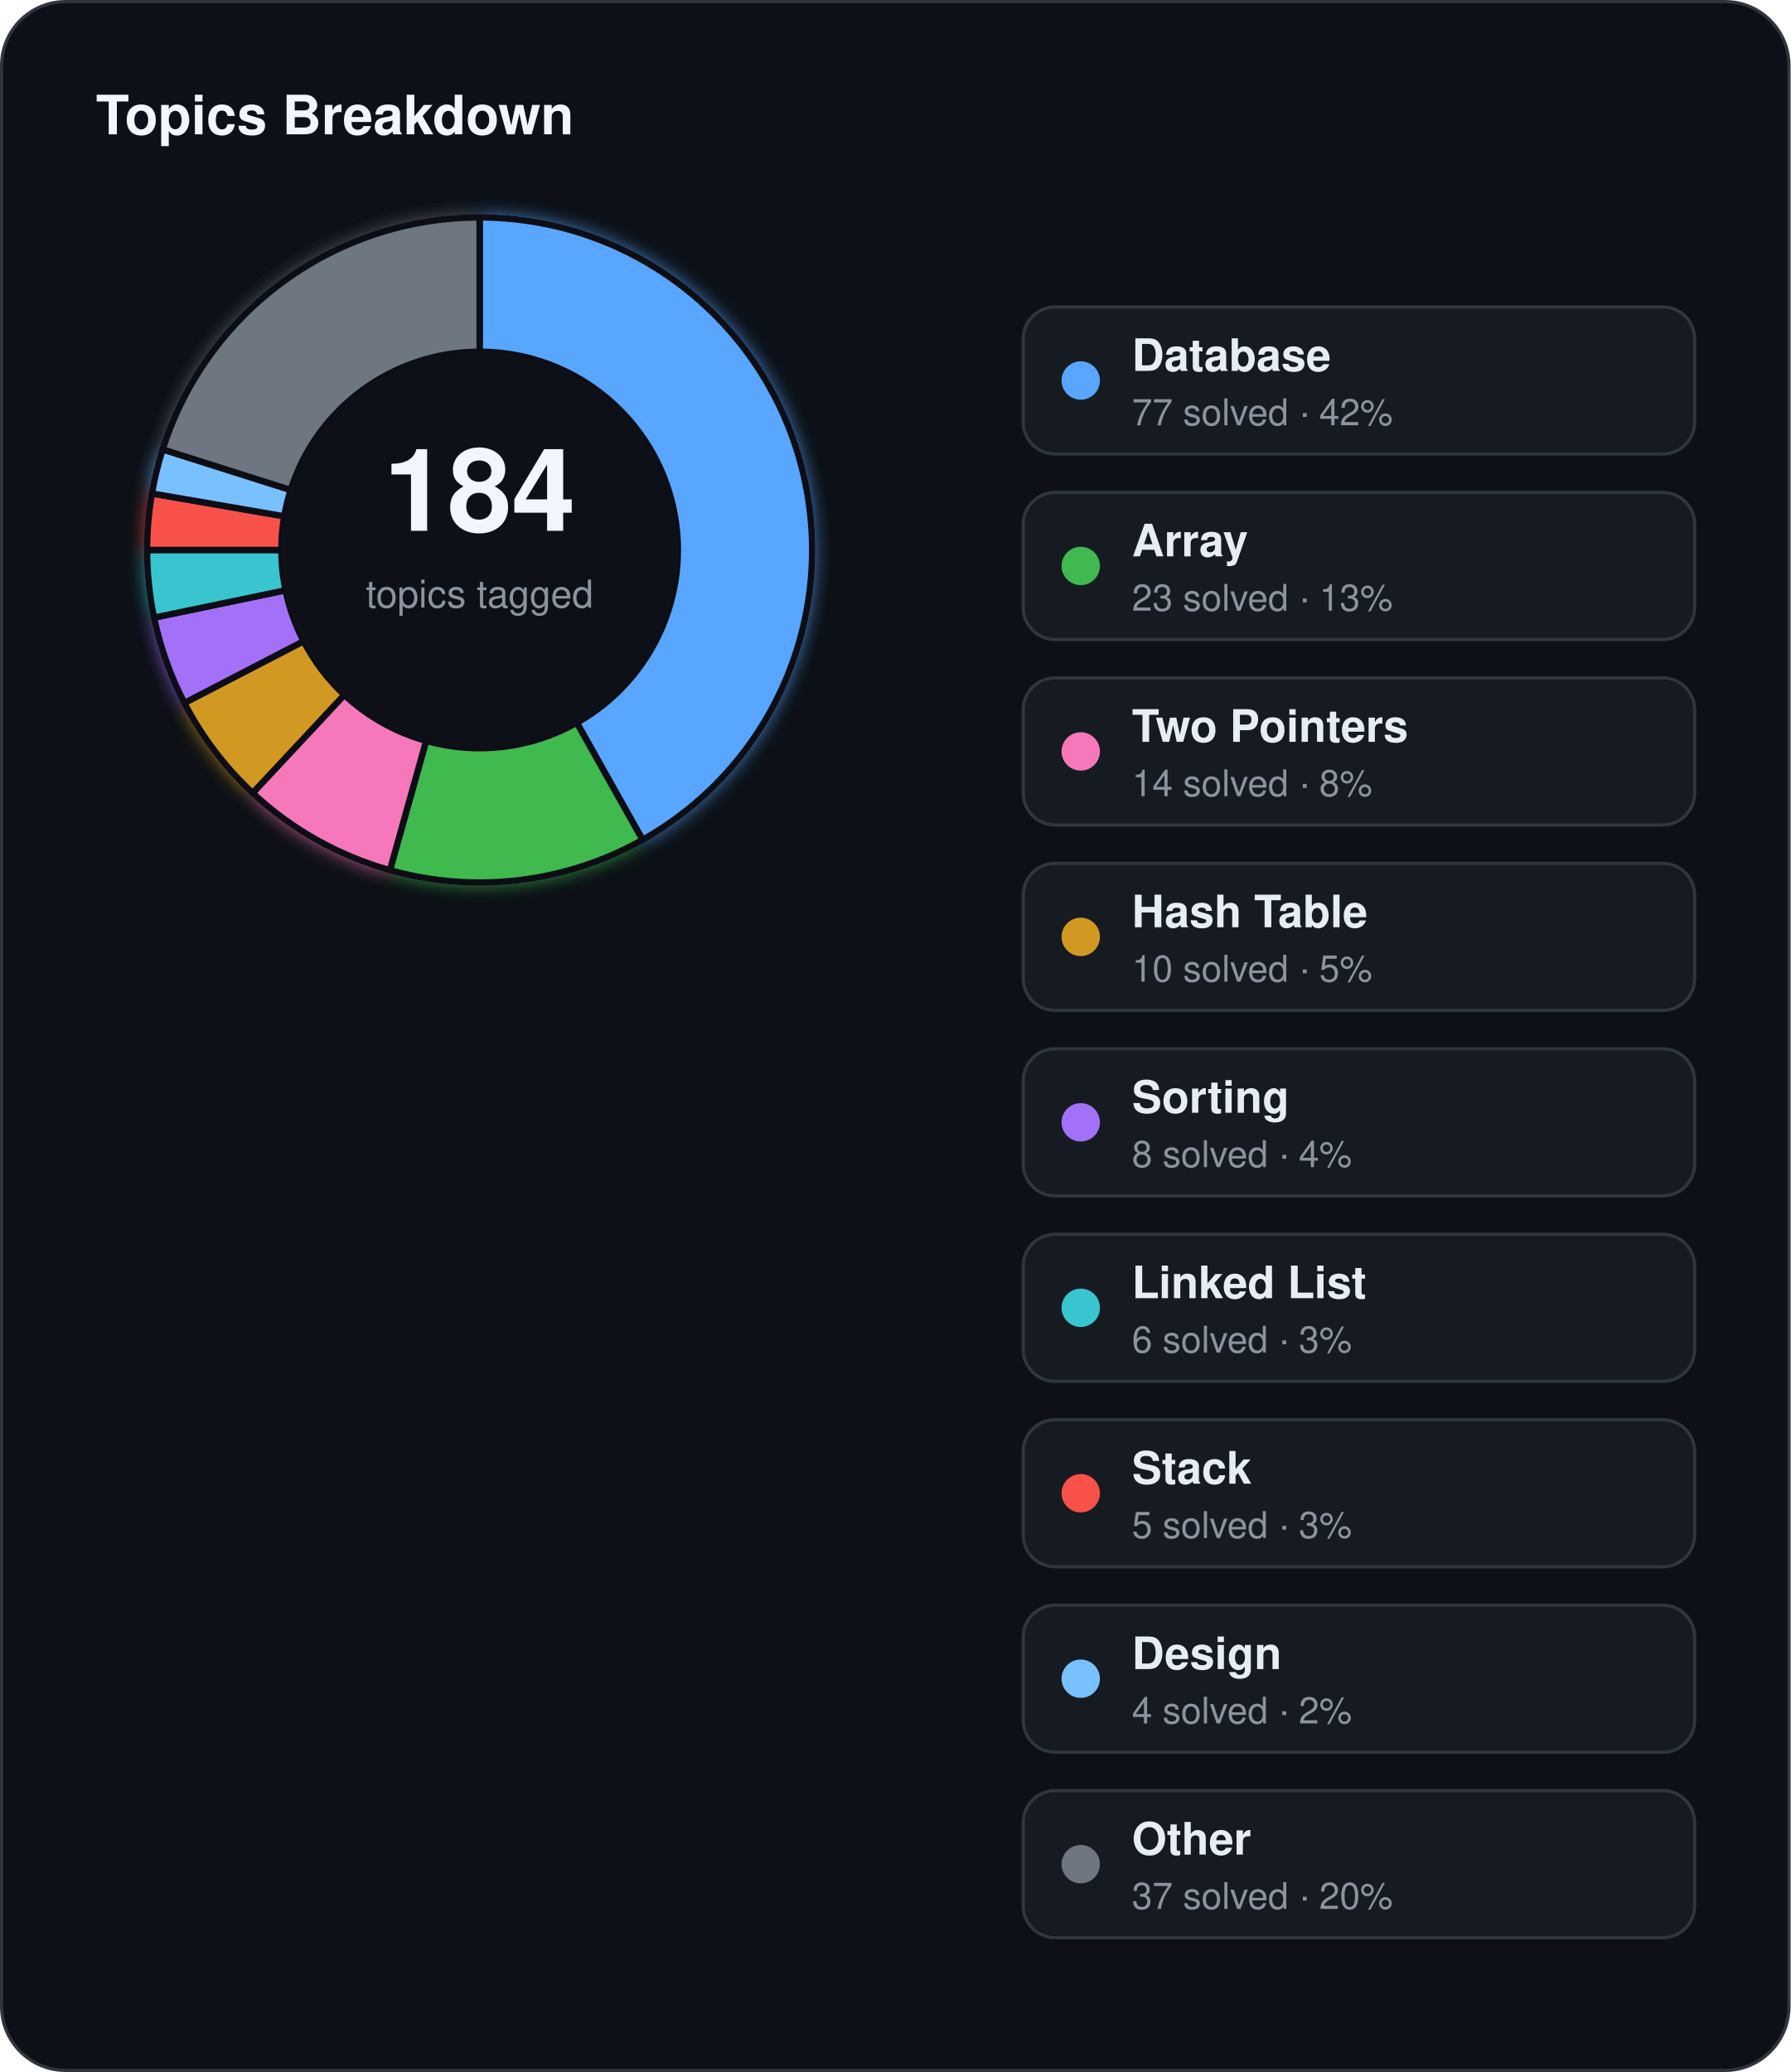
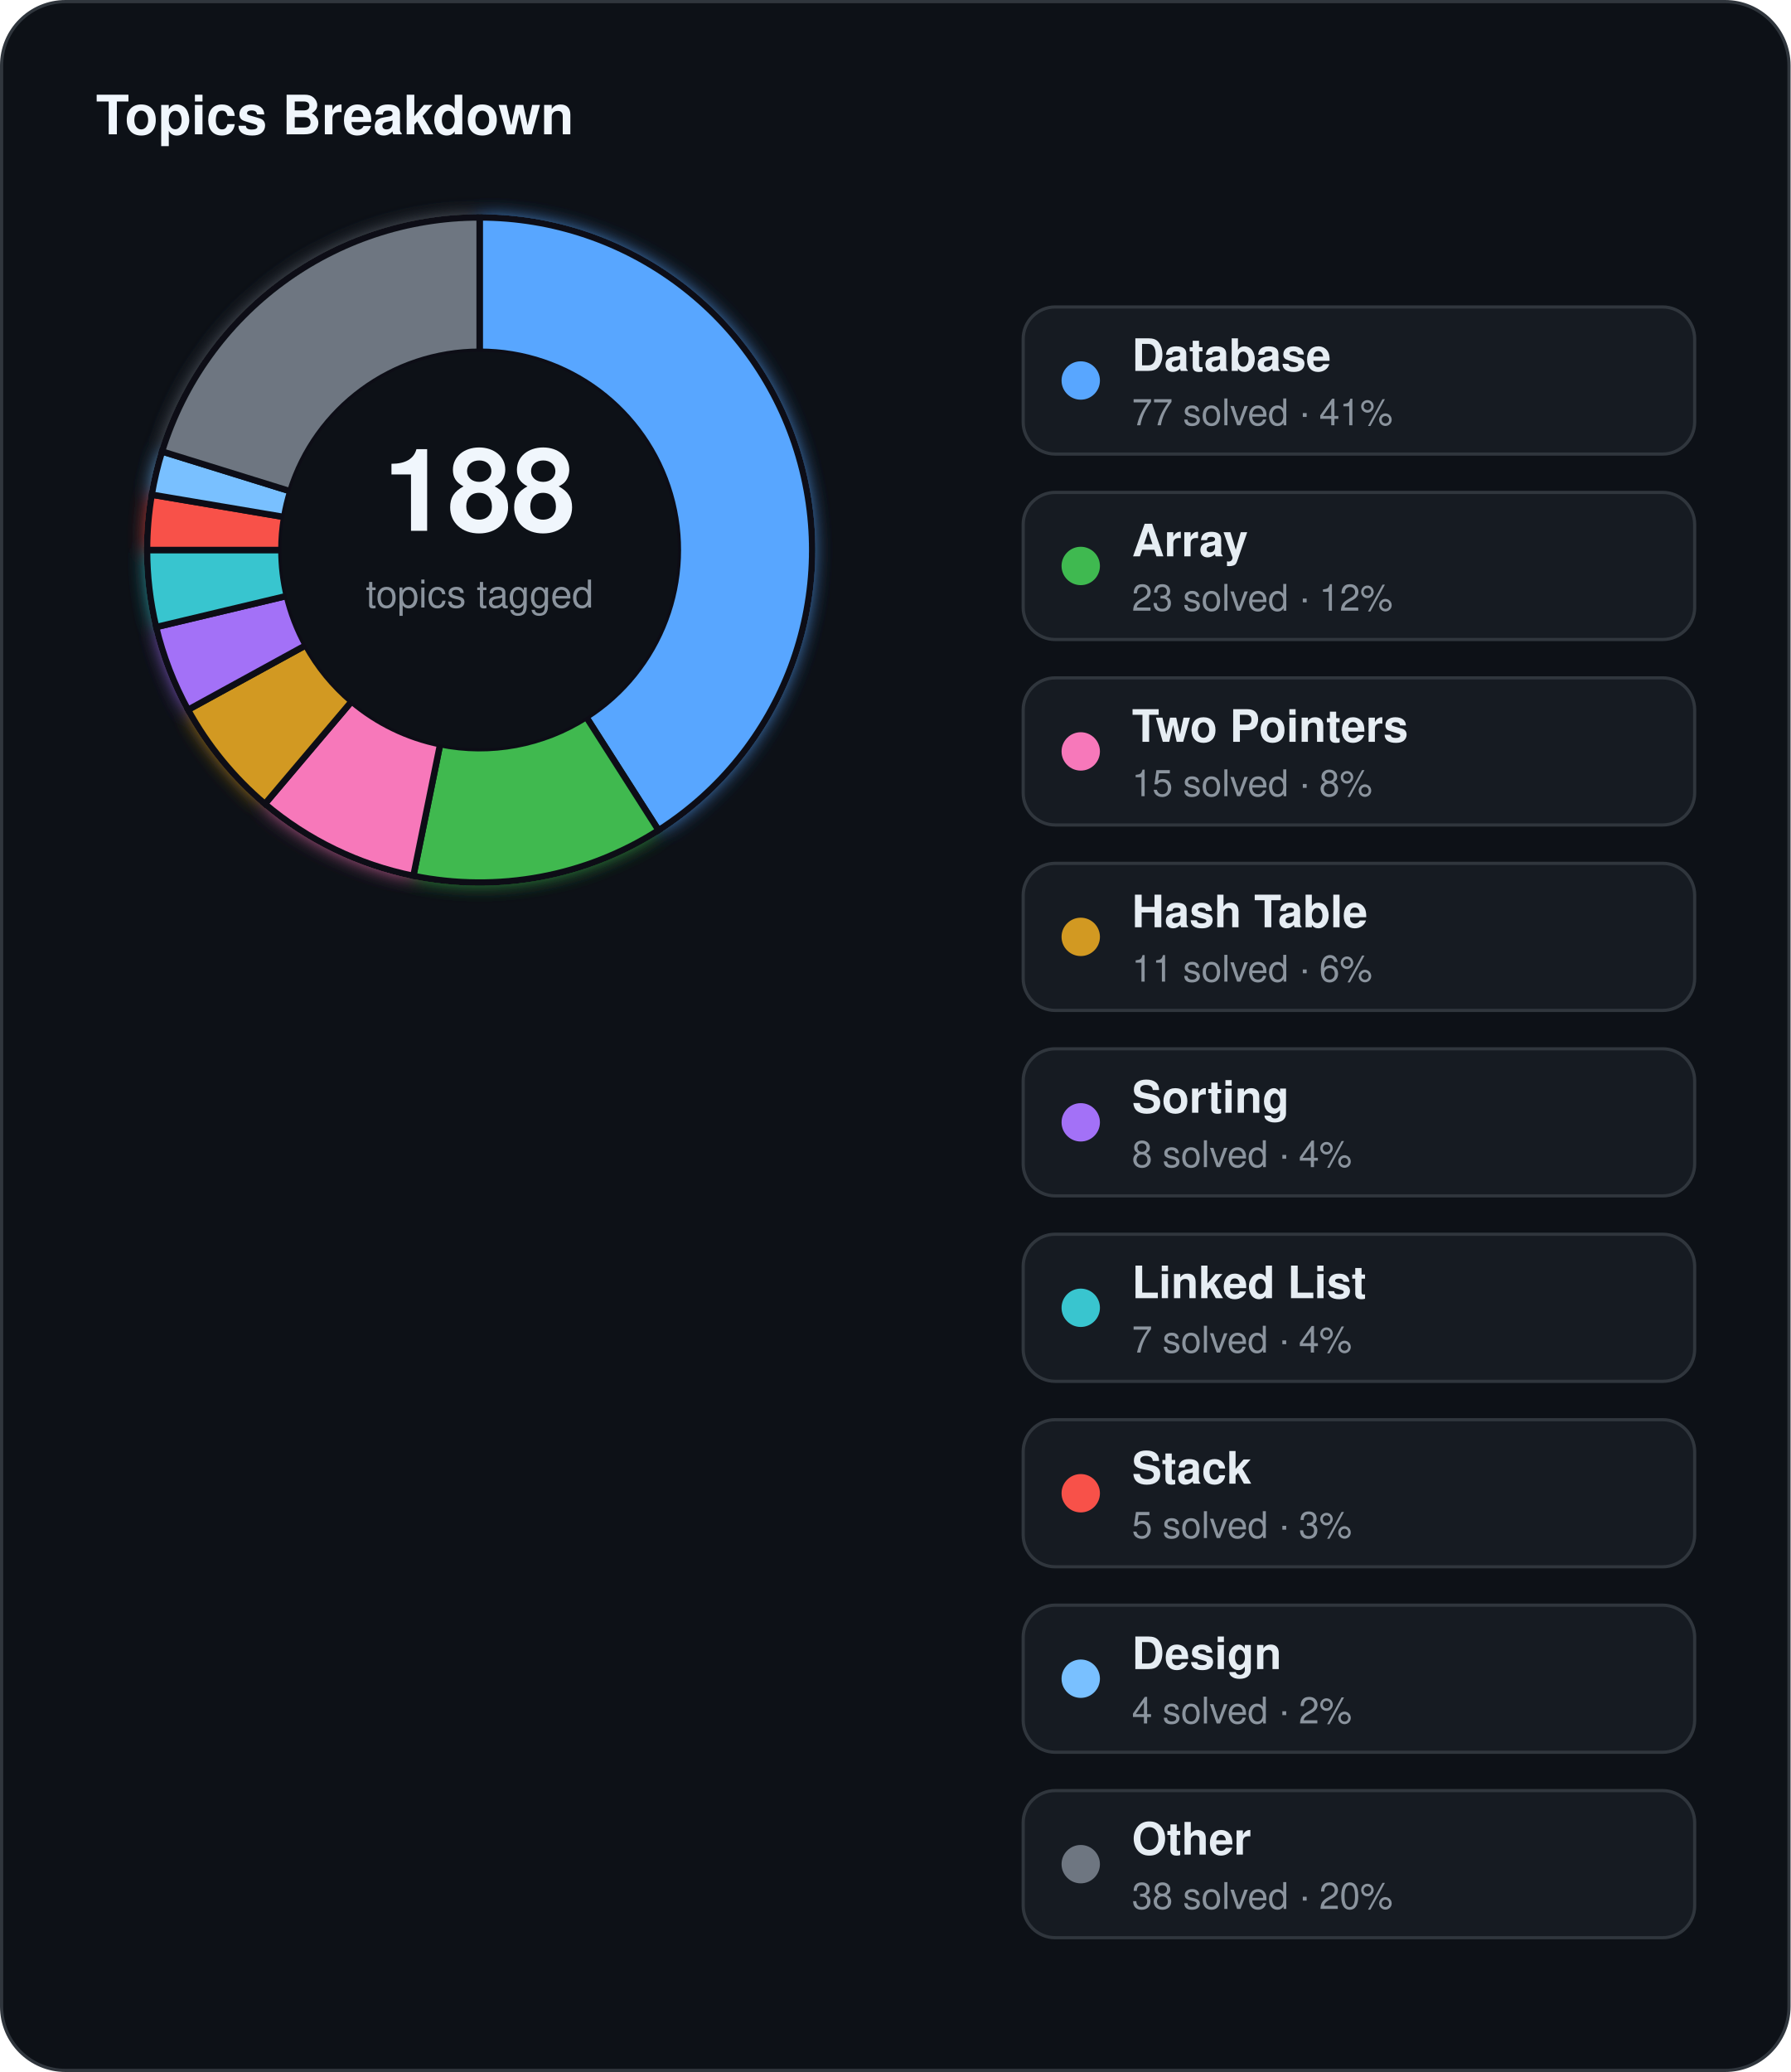
<svg xmlns="http://www.w3.org/2000/svg" width="560" height="648" viewBox="0 0 560 648">
  <defs>
    <filter id="topics-glow" x="-60%" y="-60%" width="220%" height="220%">
      <feGaussianBlur stdDeviation="3" result="blur" />
      <feMerge>
        <feMergeNode in="blur" />
        <feMergeNode in="SourceGraphic" />
      </feMerge>
    </filter>
  </defs>
  <rect x="0.5" y="0.5" width="559" height="647" rx="20" fill="#0d1117" stroke="#30363d" stroke-width="1" />
  <text x="30" y="42" fill="#f0f6fc" font-family="Segoe UI, Helvetica, Arial, sans-serif" font-size="17" font-weight="700">Topics Breakdown</text>
  <g filter="url(#topics-glow)">
-     <path d="M 150.00,68.00 A 104,104 0 0 1 200.97,262.65 L 180.39,226.04 A 62,62 0 0 0 150.00,110.00 Z" fill="#58a6ff" stroke="#0d1117" stroke-width="2" />
-     <path d="M 200.97,262.65 A 104,104 0 0 1 121.94,272.14 L 133.27,231.70 A 62,62 0 0 0 180.39,226.04 Z" fill="#3fb950" stroke="#0d1117" stroke-width="2" />
-     <path d="M 121.94,272.14 A 104,104 0 0 1 79.01,248.01 L 107.68,217.31 A 62,62 0 0 0 133.27,231.70 Z" fill="#f778ba" stroke="#0d1117" stroke-width="2" />
-     <path d="M 79.01,248.01 A 104,104 0 0 1 57.66,219.85 L 94.95,200.52 A 62,62 0 0 0 107.68,217.31 Z" fill="#d29922" stroke="#0d1117" stroke-width="2" />
-     <path d="M 57.66,219.85 A 104,104 0 0 1 48.18,193.16 L 89.30,184.61 A 62,62 0 0 0 94.95,200.52 Z" fill="#a371f7" stroke="#0d1117" stroke-width="2" />
-     <path d="M 48.18,193.16 A 104,104 0 0 1 46.00,172.00 L 88.00,172.00 A 62,62 0 0 0 89.30,184.61 Z" fill="#39c5cf" stroke="#0d1117" stroke-width="2" />
-     <path d="M 46.00,172.00 A 104,104 0 0 1 47.51,154.33 L 88.90,161.47 A 62,62 0 0 0 88.00,172.00 Z" fill="#f85149" stroke="#0d1117" stroke-width="2" />
-     <path d="M 47.51,154.33 A 104,104 0 0 1 50.87,140.54 L 90.91,153.24 A 62,62 0 0 0 88.90,161.47 Z" fill="#79c0ff" stroke="#0d1117" stroke-width="2" />
-     <path d="M 50.87,140.54 A 104,104 0 0 1 150.00,68.00 L 150.00,110.00 A 62,62 0 0 0 90.91,153.24 Z" fill="#6e7681" stroke="#0d1117" stroke-width="2" />
+     <path d="M 150.00,68.00 A 104,104 0 0 1 205.96,259.66 L 183.36,224.26 A 62,62 0 0 0 150.00,110.00 Z" fill="#58a6ff" stroke="#0d1117" stroke-width="2" />
+     <path d="M 205.96,259.66 A 104,104 0 0 1 129.28,273.92 L 137.65,232.76 A 62,62 0 0 0 183.36,224.26 Z" fill="#3fb950" stroke="#0d1117" stroke-width="2" />
+     <path d="M 129.28,273.92 A 104,104 0 0 1 82.85,251.42 L 109.97,219.35 A 62,62 0 0 0 137.65,232.76 Z" fill="#f778ba" stroke="#0d1117" stroke-width="2" />
+     <path d="M 82.85,251.42 A 104,104 0 0 1 58.80,221.98 L 95.63,201.80 A 62,62 0 0 0 109.97,219.35 Z" fill="#d29922" stroke="#0d1117" stroke-width="2" />
+     <path d="M 58.80,221.98 A 104,104 0 0 1 48.83,196.11 L 89.69,186.37 A 62,62 0 0 0 95.63,201.80 Z" fill="#a371f7" stroke="#0d1117" stroke-width="2" />
+     <path d="M 48.83,196.11 A 104,104 0 0 1 46.00,172.00 L 88.00,172.00 A 62,62 0 0 0 89.69,186.37 Z" fill="#39c5cf" stroke="#0d1117" stroke-width="2" />
+     <path d="M 46.00,172.00 A 104,104 0 0 1 47.45,154.70 L 88.86,161.69 A 62,62 0 0 0 88.00,172.00 Z" fill="#f85149" stroke="#0d1117" stroke-width="2" />
+     <path d="M 47.45,154.70 A 104,104 0 0 1 50.67,141.19 L 90.78,153.63 A 62,62 0 0 0 88.86,161.69 Z" fill="#79c0ff" stroke="#0d1117" stroke-width="2" />
+     <path d="M 50.67,141.19 A 104,104 0 0 1 150.00,68.00 L 150.00,110.00 A 62,62 0 0 0 90.78,153.63 Z" fill="#6e7681" stroke="#0d1117" stroke-width="2" />
  </g>
  <circle cx="150" cy="172" r="62" fill="#0d1117" />
-   <text x="150" y="166" text-anchor="middle" fill="#f0f6fc" font-family="Segoe UI, Helvetica, Arial, sans-serif" font-size="36" font-weight="700">184</text>
+   <text x="150" y="166" text-anchor="middle" fill="#f0f6fc" font-family="Segoe UI, Helvetica, Arial, sans-serif" font-size="36" font-weight="700">188</text>
  <text x="150" y="190" text-anchor="middle" fill="#8b949e" font-family="Segoe UI, Helvetica, Arial, sans-serif" font-size="12">topics tagged</text>
  <rect x="320" y="96" width="210" height="46" rx="10" fill="#161b22" stroke="#30363d" stroke-width="1" />
  <circle cx="338" cy="119" r="6" fill="#58a6ff" />
  <text x="354" y="116" fill="#e6edf3" font-family="Segoe UI, Helvetica, Arial, sans-serif" font-size="14" font-weight="600">Database</text>
-   <text x="354" y="133" fill="#8b949e" font-family="Segoe UI, Helvetica, Arial, sans-serif" font-size="11.5">77 solved · 42%</text>
+   <text x="354" y="133" fill="#8b949e" font-family="Segoe UI, Helvetica, Arial, sans-serif" font-size="11.5">77 solved · 41%</text>
  <rect x="320" y="154" width="210" height="46" rx="10" fill="#161b22" stroke="#30363d" stroke-width="1" />
  <circle cx="338" cy="177" r="6" fill="#3fb950" />
  <text x="354" y="174" fill="#e6edf3" font-family="Segoe UI, Helvetica, Arial, sans-serif" font-size="14" font-weight="600">Array</text>
-   <text x="354" y="191" fill="#8b949e" font-family="Segoe UI, Helvetica, Arial, sans-serif" font-size="11.5">23 solved · 13%</text>
+   <text x="354" y="191" fill="#8b949e" font-family="Segoe UI, Helvetica, Arial, sans-serif" font-size="11.5">23 solved · 12%</text>
  <rect x="320" y="212" width="210" height="46" rx="10" fill="#161b22" stroke="#30363d" stroke-width="1" />
  <circle cx="338" cy="235" r="6" fill="#f778ba" />
  <text x="354" y="232" fill="#e6edf3" font-family="Segoe UI, Helvetica, Arial, sans-serif" font-size="14" font-weight="600">Two Pointers</text>
-   <text x="354" y="249" fill="#8b949e" font-family="Segoe UI, Helvetica, Arial, sans-serif" font-size="11.5">14 solved · 8%</text>
+   <text x="354" y="249" fill="#8b949e" font-family="Segoe UI, Helvetica, Arial, sans-serif" font-size="11.5">15 solved · 8%</text>
  <rect x="320" y="270" width="210" height="46" rx="10" fill="#161b22" stroke="#30363d" stroke-width="1" />
  <circle cx="338" cy="293" r="6" fill="#d29922" />
  <text x="354" y="290" fill="#e6edf3" font-family="Segoe UI, Helvetica, Arial, sans-serif" font-size="14" font-weight="600">Hash Table</text>
-   <text x="354" y="307" fill="#8b949e" font-family="Segoe UI, Helvetica, Arial, sans-serif" font-size="11.5">10 solved · 5%</text>
+   <text x="354" y="307" fill="#8b949e" font-family="Segoe UI, Helvetica, Arial, sans-serif" font-size="11.5">11 solved · 6%</text>
  <rect x="320" y="328" width="210" height="46" rx="10" fill="#161b22" stroke="#30363d" stroke-width="1" />
  <circle cx="338" cy="351" r="6" fill="#a371f7" />
  <text x="354" y="348" fill="#e6edf3" font-family="Segoe UI, Helvetica, Arial, sans-serif" font-size="14" font-weight="600">Sorting</text>
  <text x="354" y="365" fill="#8b949e" font-family="Segoe UI, Helvetica, Arial, sans-serif" font-size="11.5">8 solved · 4%</text>
  <rect x="320" y="386" width="210" height="46" rx="10" fill="#161b22" stroke="#30363d" stroke-width="1" />
  <circle cx="338" cy="409" r="6" fill="#39c5cf" />
  <text x="354" y="406" fill="#e6edf3" font-family="Segoe UI, Helvetica, Arial, sans-serif" font-size="14" font-weight="600">Linked List</text>
-   <text x="354" y="423" fill="#8b949e" font-family="Segoe UI, Helvetica, Arial, sans-serif" font-size="11.5">6 solved · 3%</text>
+   <text x="354" y="423" fill="#8b949e" font-family="Segoe UI, Helvetica, Arial, sans-serif" font-size="11.5">7 solved · 4%</text>
  <rect x="320" y="444" width="210" height="46" rx="10" fill="#161b22" stroke="#30363d" stroke-width="1" />
  <circle cx="338" cy="467" r="6" fill="#f85149" />
  <text x="354" y="464" fill="#e6edf3" font-family="Segoe UI, Helvetica, Arial, sans-serif" font-size="14" font-weight="600">Stack</text>
  <text x="354" y="481" fill="#8b949e" font-family="Segoe UI, Helvetica, Arial, sans-serif" font-size="11.5">5 solved · 3%</text>
  <rect x="320" y="502" width="210" height="46" rx="10" fill="#161b22" stroke="#30363d" stroke-width="1" />
  <circle cx="338" cy="525" r="6" fill="#79c0ff" />
  <text x="354" y="522" fill="#e6edf3" font-family="Segoe UI, Helvetica, Arial, sans-serif" font-size="14" font-weight="600">Design</text>
  <text x="354" y="539" fill="#8b949e" font-family="Segoe UI, Helvetica, Arial, sans-serif" font-size="11.5">4 solved · 2%</text>
  <rect x="320" y="560" width="210" height="46" rx="10" fill="#161b22" stroke="#30363d" stroke-width="1" />
  <circle cx="338" cy="583" r="6" fill="#6e7681" />
  <text x="354" y="580" fill="#e6edf3" font-family="Segoe UI, Helvetica, Arial, sans-serif" font-size="14" font-weight="600">Other</text>
-   <text x="354" y="597" fill="#8b949e" font-family="Segoe UI, Helvetica, Arial, sans-serif" font-size="11.5">37 solved · 20%</text>
+   <text x="354" y="597" fill="#8b949e" font-family="Segoe UI, Helvetica, Arial, sans-serif" font-size="11.5">38 solved · 20%</text>
</svg>
